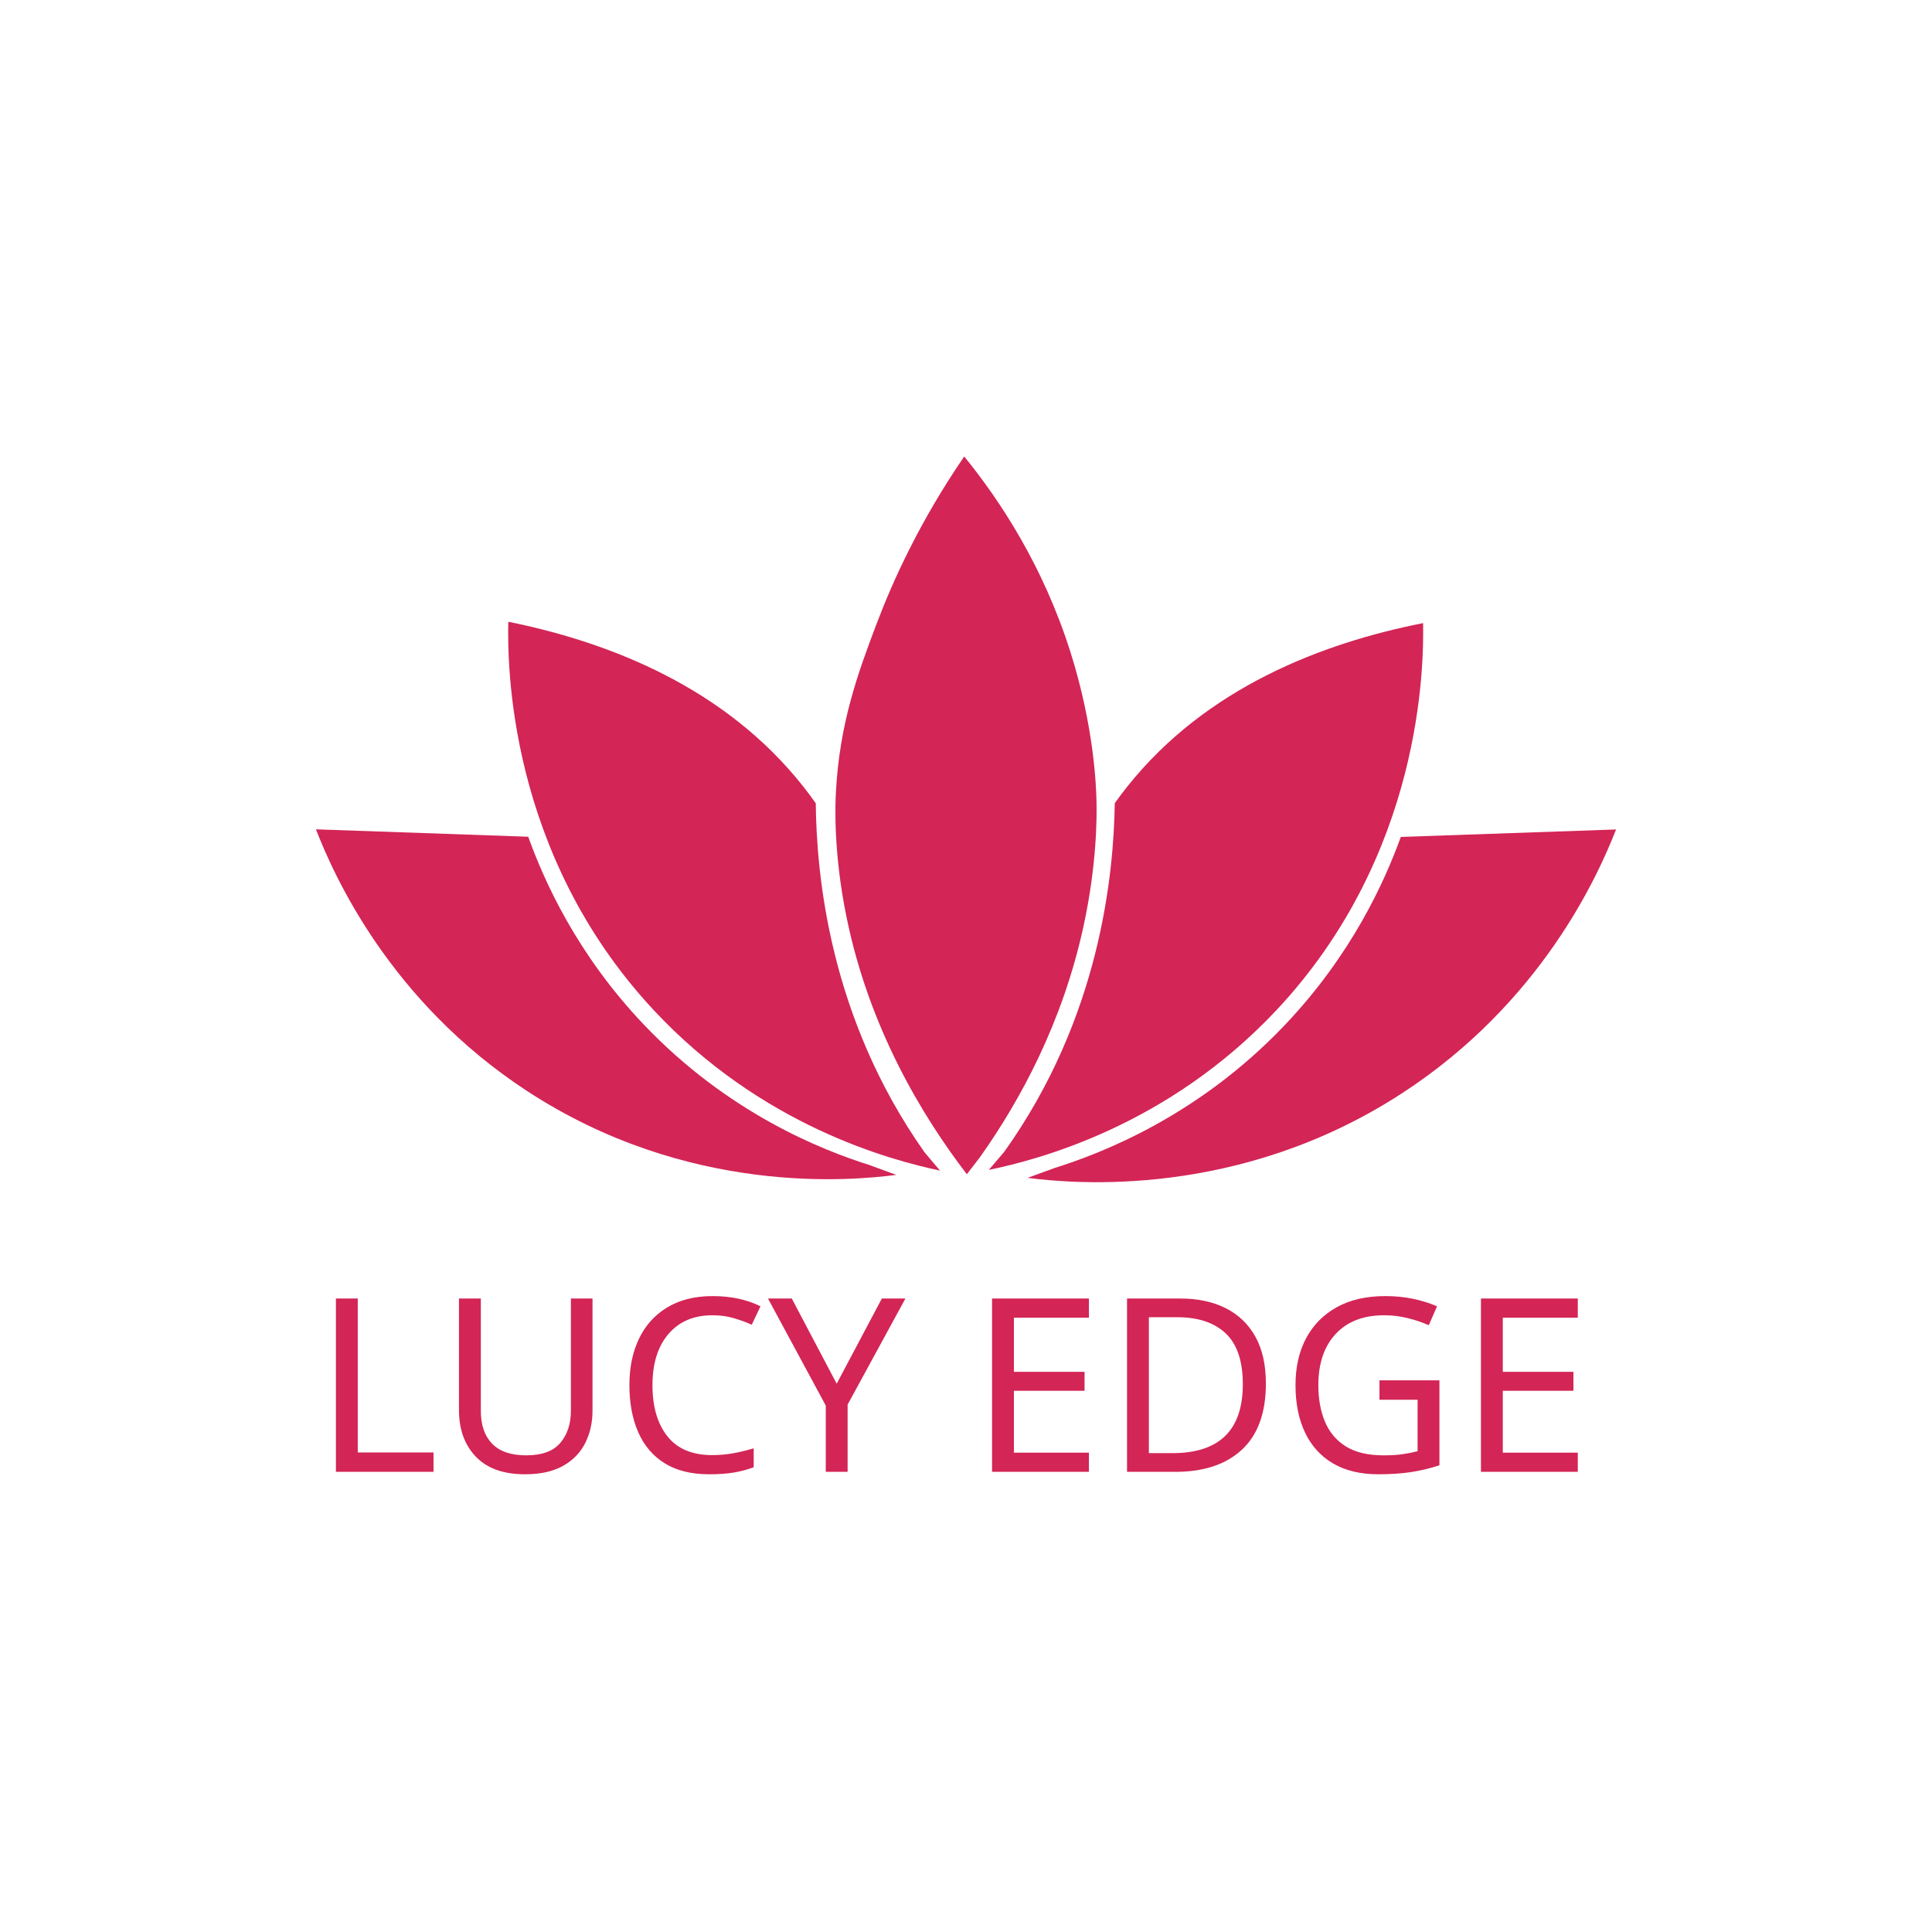
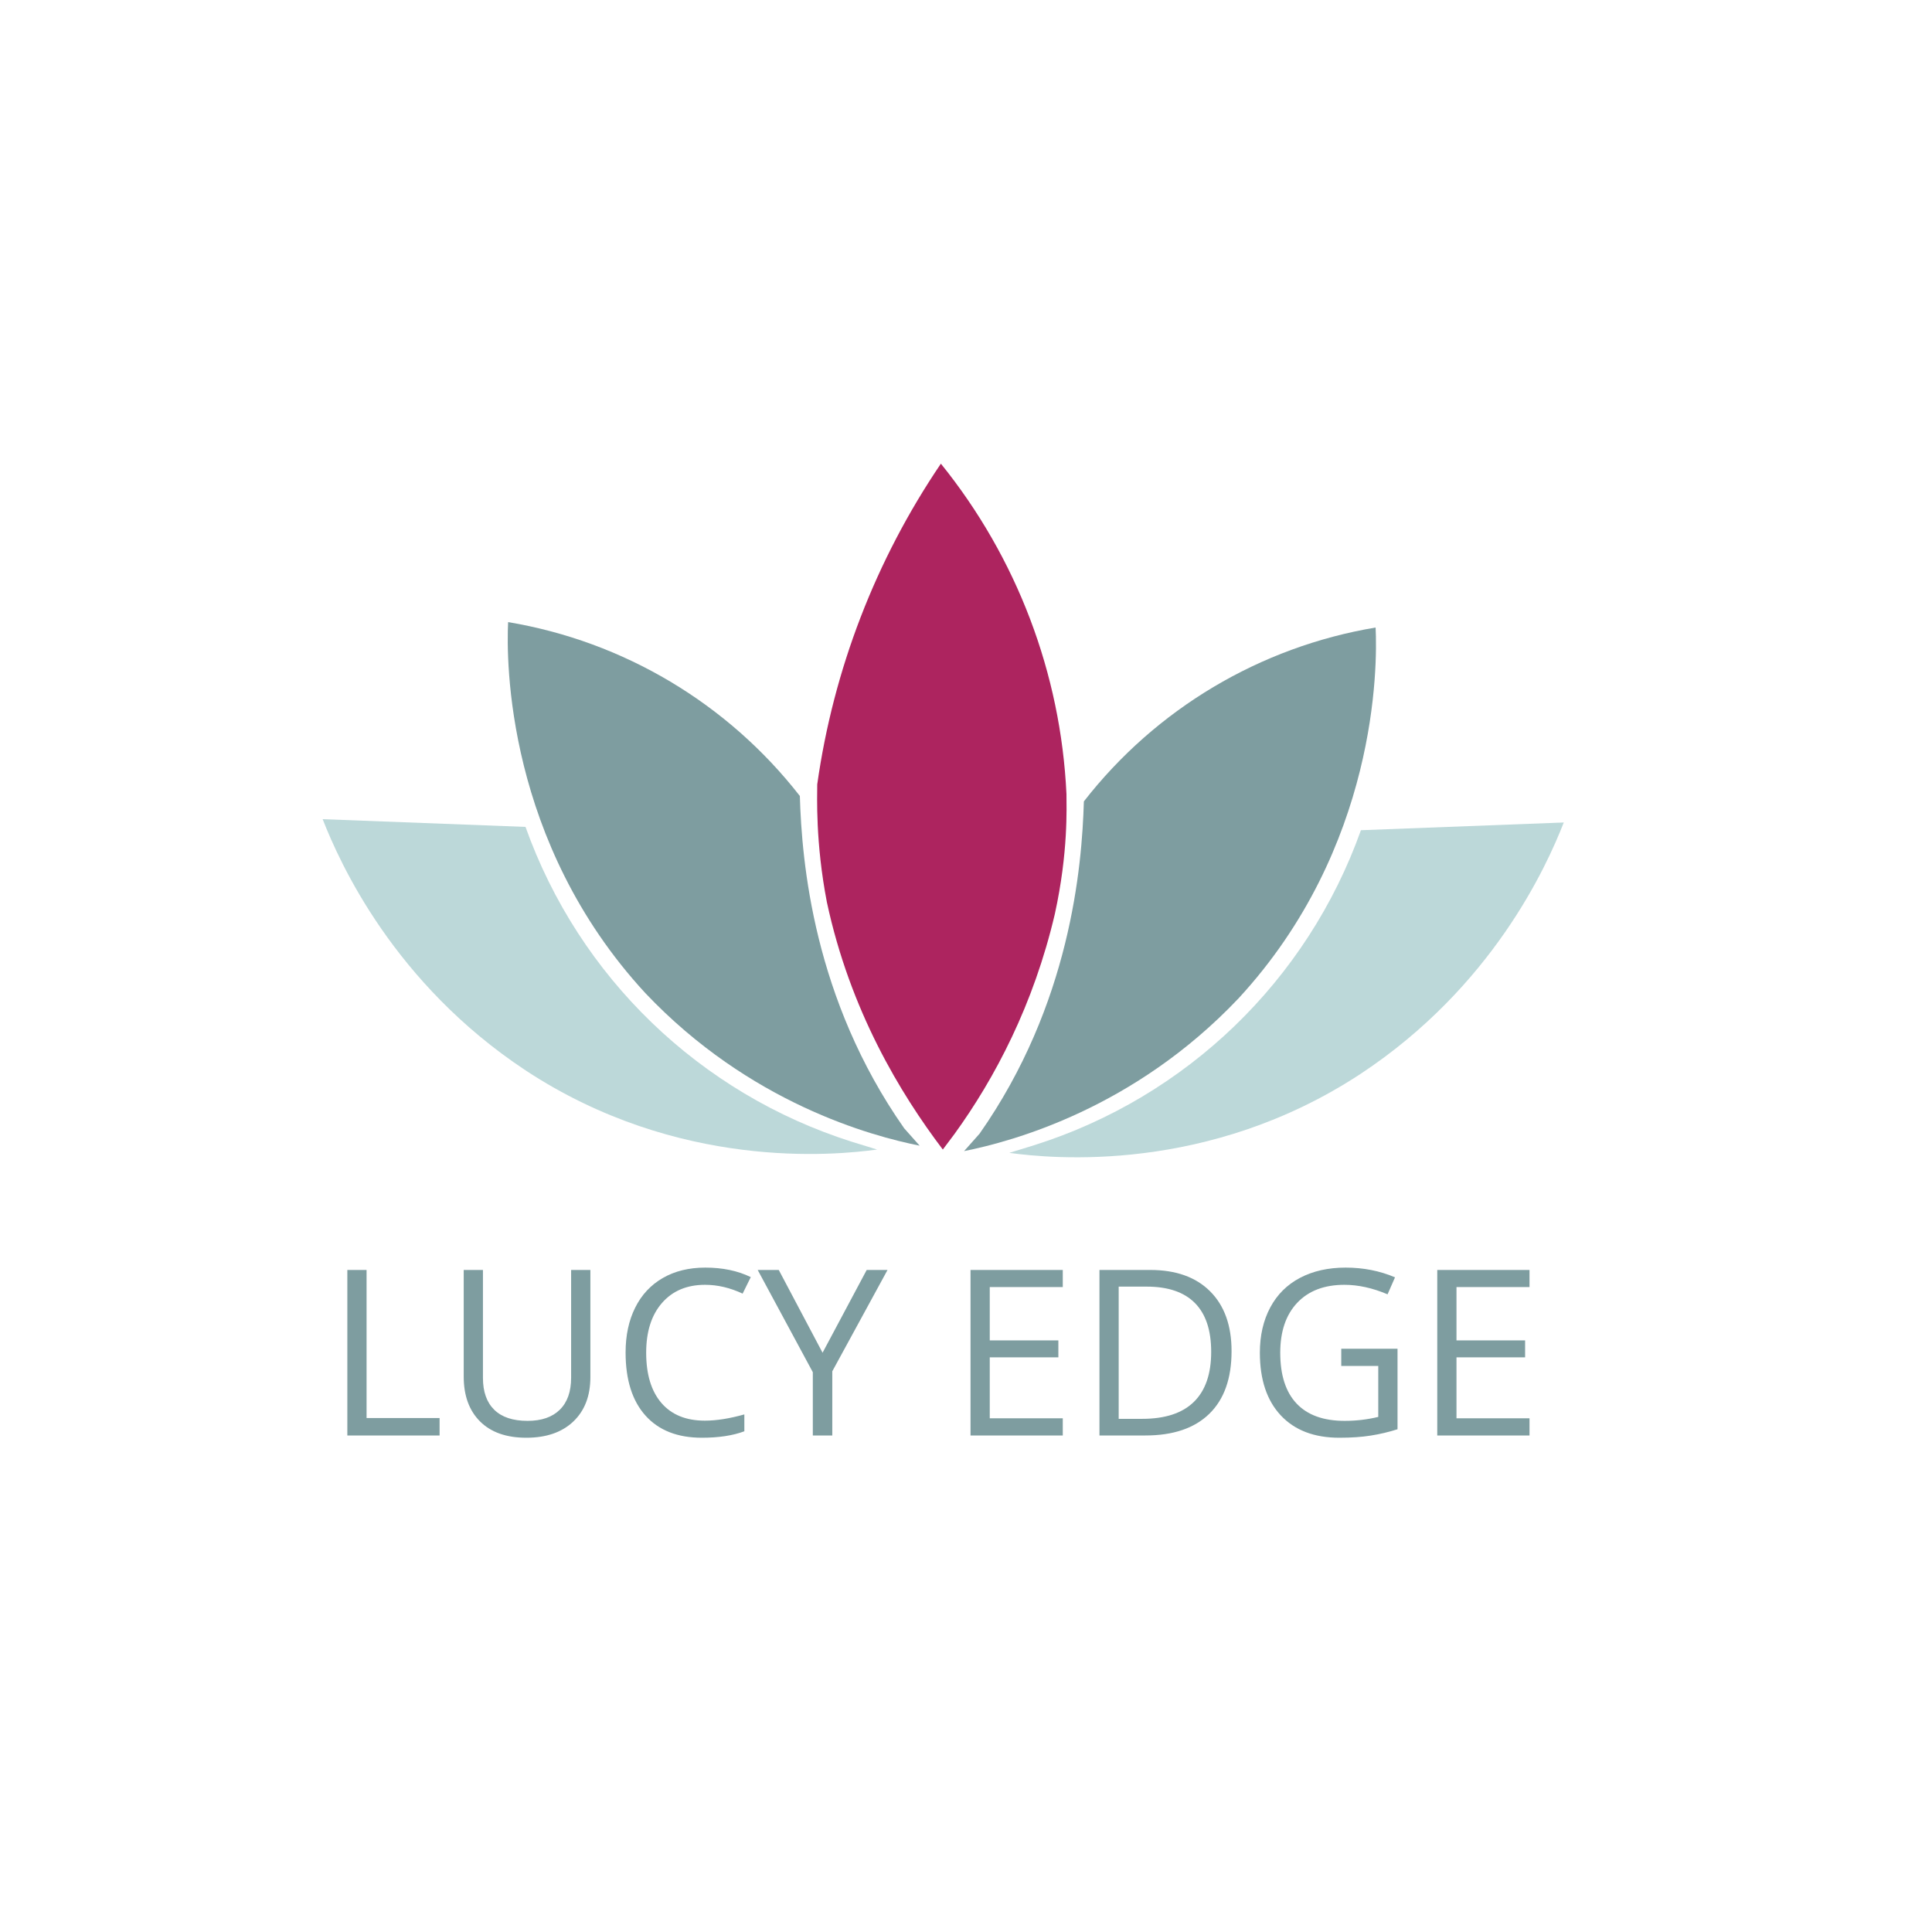
- <svg xmlns="http://www.w3.org/2000/svg" version="1.1" id="svg38" xml:space="preserve" width="1356.013" height="1356.013" viewBox="0 0 1356.013 1356.013">
-   <defs id="defs42">
-     <clipPath clipPathUnits="userSpaceOnUse" id="clipPath54">
-       <path d="M 0,1017.008 H 1017.008 V 0 H 0 Z" id="path52" />
-     </clipPath>
-     <clipPath clipPathUnits="userSpaceOnUse" id="clipPath82">
-       <path d="M 0,1017.008 H 1017.008 V 0 H 0 Z" id="path80" />
-     </clipPath>
-   </defs>
-   <g id="g46" transform="matrix(1.333333,0,0,-1.333333,0,1356.013)">
-     <g id="g3763" transform="translate(4.7492857e-7,8.8723709e-6)">
-       <g transform="matrix(1.064849,0,0,1.064849,-20.95923,-41.41546)" id="g48">
-         <g clip-path="url(#clipPath54)" id="g50">
-           <g transform="translate(484.3687,415.29)" id="g56">
-             <path id="path58" style="fill:#d32556;fill-opacity:1;fill-rule:nonzero;stroke:none" d="m 0,0 c -24.639,5.212 -88.32,22.162 -141.706,79.522 -72.068,77.434 -72.162,171.334 -71.701,191.795 49.991,-10.117 106.991,-32.364 145.739,-81.36 2.183,-2.761 4.265,-5.552 6.251,-8.371 0.387,-34.51 6.365,-105.466 53.821,-172.604" />
-           </g>
-           <g transform="translate(508.4902,415.6309)" id="g60">
-             <path id="path62" style="fill:#d32556;fill-opacity:1;fill-rule:nonzero;stroke:none" d="m 0,0 c 24.663,5.096 88.424,21.743 142.081,78.85 72.435,77.091 72.973,170.99 72.609,191.453 -50.039,-9.88 -107.143,-31.857 -146.123,-80.669 -2.195,-2.75 -4.291,-5.532 -6.291,-8.341 C 61.727,146.786 55.412,75.858 7.639,8.946" />
-           </g>
-           <g transform="translate(462.7837,413.1641)" id="g64">
-             <path id="path66" style="fill:#d32556;fill-opacity:1;fill-rule:nonzero;stroke:none" d="m 0,0 c -22.026,-2.839 -102.994,-10.571 -182.583,41.487 -67.898,44.412 -95.512,106.648 -104.333,129.342 l 104.94,-3.661 c 7.894,-21.976 24.096,-58.086 57.019,-92.735 41.779,-43.97 88.234,-62.171 111.612,-69.552" />
-           </g>
-           <g transform="translate(527.6387,411.7031)" id="g68">
-             <path id="path70" style="fill:#d32556;fill-opacity:1;fill-rule:nonzero;stroke:none" d="m 0,0 c 22.335,-2.862 104.437,-10.657 185.14,41.826 68.849,44.775 96.85,107.518 105.794,130.397 -35.47,-1.23 -70.94,-2.46 -106.41,-3.69 C 176.52,146.377 160.091,109.973 126.707,75.04 84.343,30.711 37.237,12.362 13.532,4.921" />
-           </g>
-         </g>
-       </g>
-       <text y="-242.225" x="164.432" id="text74" style="font-style:normal;font-variant:normal;font-weight:normal;font-stretch:normal;font-size:127.782px;font-family:sans-serif;-inkscape-font-specification:'sans-serif, Normal';font-variant-ligatures:normal;font-variant-caps:normal;font-variant-numeric:normal;font-feature-settings:normal;text-align:start;writing-mode:lr-tb;text-anchor:start;fill:#d32556;fill-opacity:1;fill-rule:nonzero;stroke:none;stroke-width:1.065" transform="scale(1,-1)">
-         <tspan style="stroke-width:1.065" id="tspan72" y="-242.225" x="164.432 228.323 316.237 402.618 481.076 518.643 588.412 675.304 766.412">LUCY EDGE</tspan>
-       </text>
-       <g transform="matrix(1.064849,0,0,1.064849,-19.74468,-41.41546)" id="g76">
-         <g clip-path="url(#clipPath82)" id="g78">
-           <g transform="translate(496.4946,413.4795)" id="g84">
-             <path id="path86" style="fill:#d32556;fill-opacity:1;fill-rule:nonzero;stroke:none" d="m 0,0 c -22.328,29.159 -48.402,72.472 -59.57,127.558 -6.44,31.766 -5.461,55.301 -5.18,60.865 1.74,34.477 11.003,59.564 20.072,83.527 8.164,21.571 21.47,50.887 43.383,82.881 17.916,-22.034 39.027,-54.204 52.448,-96.478 11.912,-37.525 12.809,-67.401 12.95,-74.463 0.127,-6.4 0.352,-30.222 -6.476,-61.513 C 47.305,75.07 26.54,36.71 6.475,8.418" />
-           </g>
-         </g>
-       </g>
-     </g>
+ <svg xmlns="http://www.w3.org/2000/svg" id="svg2" version="1" viewBox="0 0 1000 1000">
+   <defs id="defs16" />
+   <style id="style4">
+     .st0{fill:#7e9da0}.st1{fill:#bcd8d9}
+   </style>
+   <path id="path7" d="M 476,593 C 451,588 388,571 334,514 262,436 262,342 263,322 a 242,242 0 0 1 151,90 c 1,34 7,105 54,172" class="st0" style="fill:#7e9da0" />
+   <path id="path11" d="M 454,595 C 432,598 351,606 272,554 204,509 176,447 167,424 l 105,4 a 264,264 0 0 0 169,163" class="st1" style="fill:#bcd8d9" />
+   <path id="rect15" d="m 129,651 719,0 0,151 -719,0 z" style="fill:none" />
+   <text id="text17" class="st0" font-size="120" style="font-size:120px;font-family:'Open Sans', Arial, sans-serif;fill:#7e9da0" x="168" y="743">LUCY EDGE</text>
+   <g id="Layer_2">
+     <path style="fill:#ad245f" d="m 488,595 c -22,-29 -48,-72 -60,-128 -6,-31 -5,-55 -5,-61 a 394,394 0 0 1 64,-166 294,294 0 0 1 65,171 c 0,7 1,30 -6,62 -11,47 -31,85 -52,114" id="path20" />
  </g>
+   <path id="path7-6" d="m 499.01,595.807 c 25,-5 88,-22 142,-79 72,-78 72,-172 71,-192 a 242,242 0 0 0 -151,90 c -1,34 -7,105 -54,172" class="st0" style="fill:#7e9da0" />
+   <path id="path11-4" d="m 522.409,596.718 c 22,3 103,11 182,-41 68,-45 96,-107 105,-130 l -105,4 a 264,264 0 0 1 -169,163" class="st1" style="fill:#bcd8d9" />
</svg>
